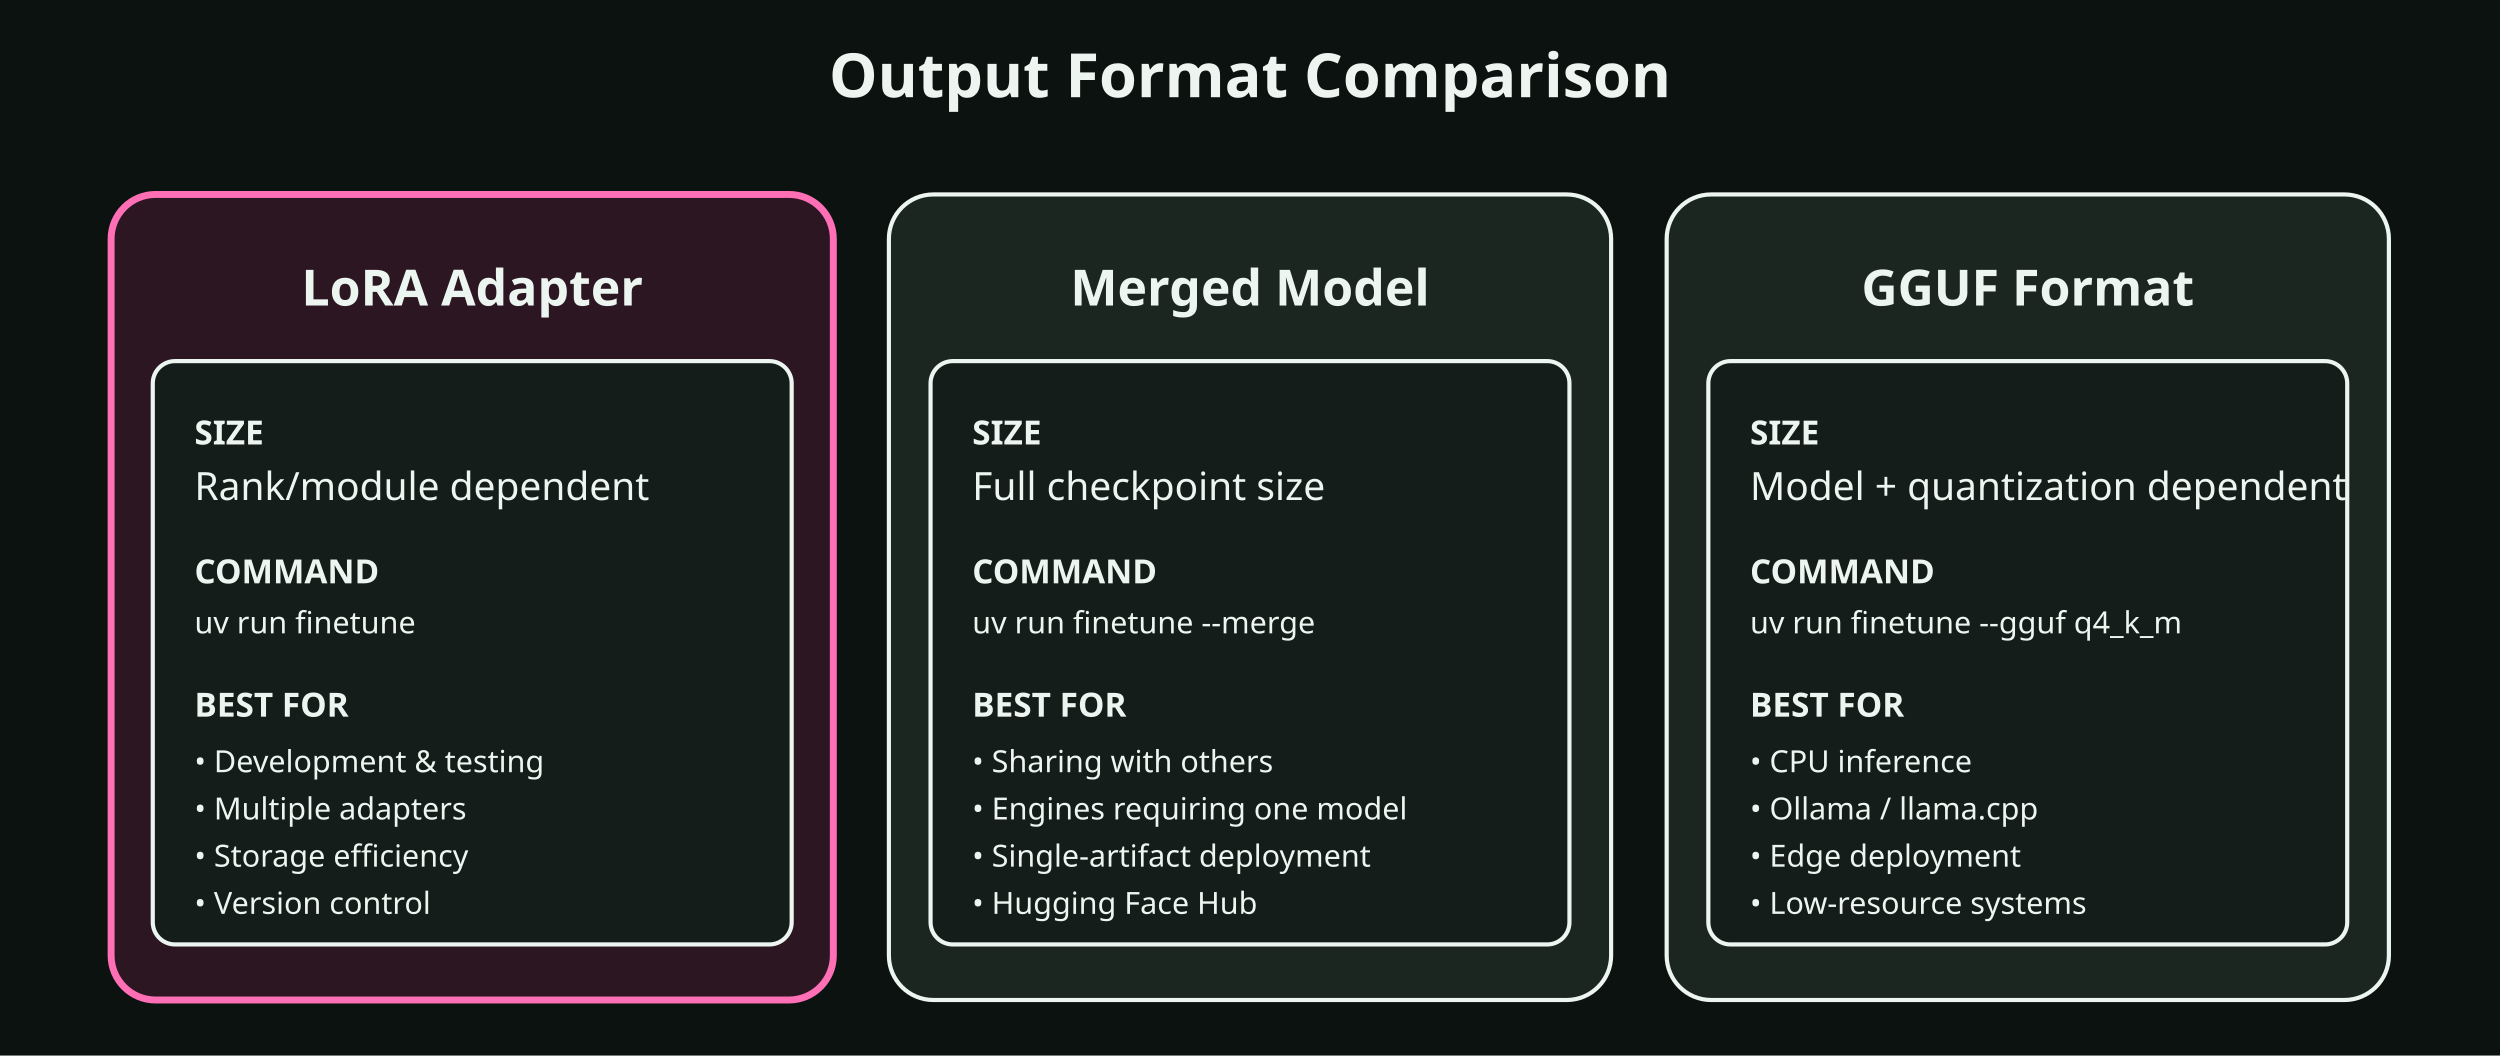
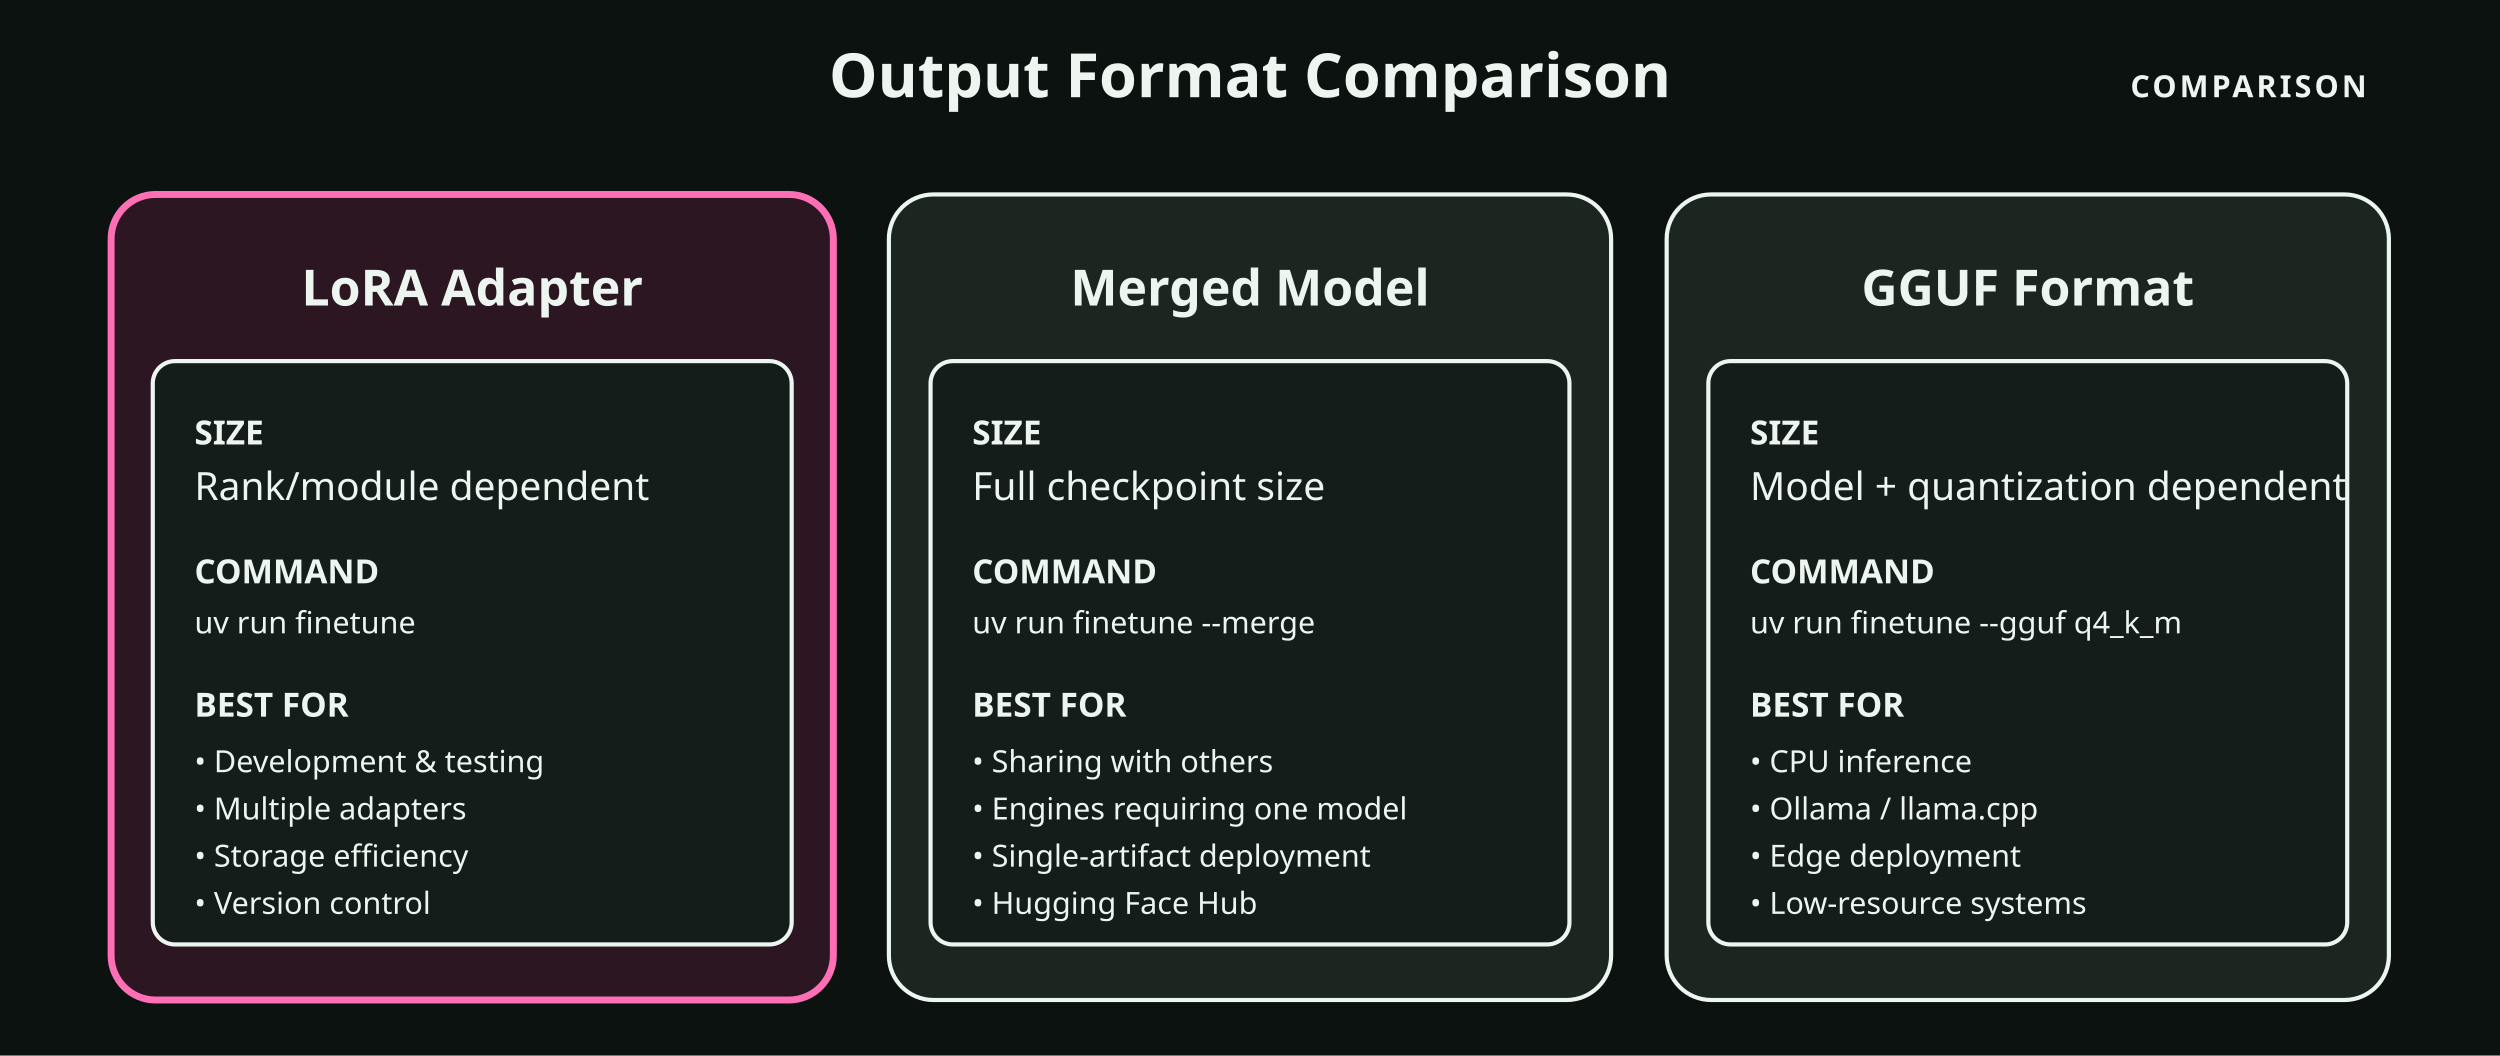
- <svg xmlns="http://www.w3.org/2000/svg" viewBox="0 0 900 380" role="img" aria-label="Output Formats" data-visual-system="byte-diagram-v1" preserveAspectRatio="xMidYMid meet" shape-rendering="geometricPrecision" text-rendering="geometricPrecision" font-family="IBM Plex Sans, ui-sans-serif, system-ui, sans-serif">
+ <svg xmlns="http://www.w3.org/2000/svg" viewBox="0 0 1120 472.89" role="img" aria-label="Output Formats" data-visual-system="byte-diagram-v1" preserveAspectRatio="xMidYMid meet" shape-rendering="geometricPrecision" text-rendering="geometricPrecision" font-family="IBM Plex Sans, ui-sans-serif, system-ui, sans-serif">
  <defs>




  </defs>
  <style data-visual-system="evidence-plate-v1">
    * { animation: none !important; }
    .anim-box, .bar, .bar-text, .seq-item, .t-box, .flow { opacity: 1 !important; transform: none !important; }
    path, line, polyline { stroke-linecap: round; stroke-linejoin: round; }
  </style>
-   <rect width="900" height="380" fill="#0C1210" />
-   <text x="450" y="35" text-anchor="middle" fill="#EDF5F0" font-family="IBM Plex Sans, ui-sans-serif, system-ui, sans-serif" font-size="22" font-weight="bold">Output Format Comparison</text>
-   <rect x="40" y="70" width="260" height="290" rx="16" fill="#1B2621" stroke="#FF6FB6" stroke-width="2.5" class="visual-focus" />
-   <text x="170" y="110" text-anchor="middle" fill="#141D19" font-family="IBM Plex Sans, ui-sans-serif, system-ui, sans-serif" font-size="18" font-weight="bold">LoRA Adapter</text>
-   <rect x="55" y="130" width="230" height="210" rx="8" fill="#141D19" stroke="#EDF5F0" stroke-width="1.5" />
-   <text x="70" y="160" fill="#EDF5F0" font-family="IBM Plex Sans, ui-sans-serif, system-ui, sans-serif" font-size="12" font-weight="600">SIZE</text>
-   <text x="70" y="180" fill="#EDF5F0" font-family="IBM Plex Sans, ui-sans-serif, system-ui, sans-serif" font-size="14">Rank/module dependent</text>
-   <text x="70" y="210" fill="#EDF5F0" font-family="IBM Plex Sans, ui-sans-serif, system-ui, sans-serif" font-size="12" font-weight="600">COMMAND</text>
-   <text x="70" y="228" fill="#EDF5F0" font-family="IBM Plex Sans, ui-sans-serif, system-ui, sans-serif" font-size="11">uv run finetune</text>
-   <text x="70" y="258" fill="#EDF5F0" font-family="IBM Plex Sans, ui-sans-serif, system-ui, sans-serif" font-size="12" font-weight="600">BEST FOR</text>
-   <text x="70" y="278" fill="#EDF5F0" font-family="IBM Plex Sans, ui-sans-serif, system-ui, sans-serif" font-size="11">• Development &amp; testing</text>
-   <text x="70" y="295" fill="#EDF5F0" font-family="IBM Plex Sans, ui-sans-serif, system-ui, sans-serif" font-size="11">• Multiple adapters</text>
-   <text x="70" y="312" fill="#EDF5F0" font-family="IBM Plex Sans, ui-sans-serif, system-ui, sans-serif" font-size="11">• Storage efficiency</text>
-   <text x="70" y="329" fill="#EDF5F0" font-family="IBM Plex Sans, ui-sans-serif, system-ui, sans-serif" font-size="11">• Version control</text>
-   <rect x="320" y="70" width="260" height="290" rx="16" fill="#1B2621" stroke="#EDF5F0" stroke-width="1.5" />
-   <text x="450" y="110" text-anchor="middle" fill="#141D19" font-family="IBM Plex Sans, ui-sans-serif, system-ui, sans-serif" font-size="18" font-weight="bold">Merged Model</text>
-   <rect x="335" y="130" width="230" height="210" rx="8" fill="#141D19" stroke="#EDF5F0" stroke-width="1.5" />
-   <text x="350" y="160" fill="#EDF5F0" font-family="IBM Plex Sans, ui-sans-serif, system-ui, sans-serif" font-size="12" font-weight="600">SIZE</text>
-   <text x="350" y="180" fill="#EDF5F0" font-family="IBM Plex Sans, ui-sans-serif, system-ui, sans-serif" font-size="14">Full checkpoint size</text>
-   <text x="350" y="210" fill="#EDF5F0" font-family="IBM Plex Sans, ui-sans-serif, system-ui, sans-serif" font-size="12" font-weight="600">COMMAND</text>
-   <text x="350" y="228" fill="#EDF5F0" font-family="IBM Plex Sans, ui-sans-serif, system-ui, sans-serif" font-size="11">uv run finetune --merge</text>
-   <text x="350" y="258" fill="#EDF5F0" font-family="IBM Plex Sans, ui-sans-serif, system-ui, sans-serif" font-size="12" font-weight="600">BEST FOR</text>
-   <text x="350" y="278" fill="#EDF5F0" font-family="IBM Plex Sans, ui-sans-serif, system-ui, sans-serif" font-size="11">• Sharing with others</text>
-   <text x="350" y="295" fill="#EDF5F0" font-family="IBM Plex Sans, ui-sans-serif, system-ui, sans-serif" font-size="11">• Engines requiring one model</text>
-   <text x="350" y="312" fill="#EDF5F0" font-family="IBM Plex Sans, ui-sans-serif, system-ui, sans-serif" font-size="11">• Single-artifact deployment</text>
-   <text x="350" y="329" fill="#EDF5F0" font-family="IBM Plex Sans, ui-sans-serif, system-ui, sans-serif" font-size="11">• Hugging Face Hub</text>
-   <rect x="600" y="70" width="260" height="290" rx="16" fill="#1B2621" stroke="#EDF5F0" stroke-width="1.5" />
-   <text x="730" y="110" text-anchor="middle" fill="#141D19" font-family="IBM Plex Sans, ui-sans-serif, system-ui, sans-serif" font-size="18" font-weight="bold">GGUF Format</text>
-   <rect x="615" y="130" width="230" height="210" rx="8" fill="#141D19" stroke="#EDF5F0" stroke-width="1.5" />
-   <text x="630" y="160" fill="#EDF5F0" font-family="IBM Plex Sans, ui-sans-serif, system-ui, sans-serif" font-size="12" font-weight="600">SIZE</text>
-   <text x="630" y="180" fill="#EDF5F0" font-family="IBM Plex Sans, ui-sans-serif, system-ui, sans-serif" font-size="14">Model + quantization dependent</text>
-   <text x="630" y="210" fill="#EDF5F0" font-family="IBM Plex Sans, ui-sans-serif, system-ui, sans-serif" font-size="12" font-weight="600">COMMAND</text>
-   <text x="630" y="228" fill="#EDF5F0" font-family="IBM Plex Sans, ui-sans-serif, system-ui, sans-serif" font-size="11">uv run finetune --gguf q4_k_m</text>
-   <text x="630" y="258" fill="#EDF5F0" font-family="IBM Plex Sans, ui-sans-serif, system-ui, sans-serif" font-size="12" font-weight="600">BEST FOR</text>
-   <text x="630" y="278" fill="#EDF5F0" font-family="IBM Plex Sans, ui-sans-serif, system-ui, sans-serif" font-size="11">• CPU inference</text>
-   <text x="630" y="295" fill="#EDF5F0" font-family="IBM Plex Sans, ui-sans-serif, system-ui, sans-serif" font-size="11">• Ollama / llama.cpp</text>
-   <text x="630" y="312" fill="#EDF5F0" font-family="IBM Plex Sans, ui-sans-serif, system-ui, sans-serif" font-size="11">• Edge deployment</text>
-   <text x="630" y="329" fill="#EDF5F0" font-family="IBM Plex Sans, ui-sans-serif, system-ui, sans-serif" font-size="11">• Low-resource systems</text>
+   <rect width="1120" height="472.89" fill="#0C1210" />
+   <g transform="scale(1.244444)">
+     <text class="diagram-kind" x="852" y="35" text-anchor="end" fill="#A8B8AF">COMPARISON</text>
+     <text class="diagram-name" x="450" y="35" text-anchor="middle" fill="#EDF5F0" font-family="IBM Plex Sans, ui-sans-serif, system-ui, sans-serif" font-size="22" font-weight="bold">Output Format Comparison</text>
+     <rect x="40" y="70" width="260" height="290" rx="16" fill="#1B2621" stroke="#FF6FB6" stroke-width="2.5" class="visual-focus" />
+     <text class="diagram-name" x="170" y="110" text-anchor="middle" fill="#141D19" font-family="IBM Plex Sans, ui-sans-serif, system-ui, sans-serif" font-size="18" font-weight="bold">LoRA Adapter</text>
+     <rect x="55" y="130" width="230" height="210" rx="8" fill="#141D19" stroke="#EDF5F0" stroke-width="1.5" />
+     <text x="70" y="160" fill="#EDF5F0" font-family="IBM Plex Sans, ui-sans-serif, system-ui, sans-serif" font-size="12" font-weight="600">SIZE</text>
+     <text x="70" y="180" fill="#EDF5F0" font-family="IBM Plex Sans, ui-sans-serif, system-ui, sans-serif" font-size="14">Rank/module dependent</text>
+     <text x="70" y="210" fill="#EDF5F0" font-family="IBM Plex Sans, ui-sans-serif, system-ui, sans-serif" font-size="12" font-weight="600">COMMAND</text>
+     <text x="70" y="228" fill="#EDF5F0" font-family="IBM Plex Sans, ui-sans-serif, system-ui, sans-serif" font-size="11">uv run finetune</text>
+     <text x="70" y="258" fill="#EDF5F0" font-family="IBM Plex Sans, ui-sans-serif, system-ui, sans-serif" font-size="12" font-weight="600">BEST FOR</text>
+     <text x="70" y="278" fill="#EDF5F0" font-family="IBM Plex Sans, ui-sans-serif, system-ui, sans-serif" font-size="11">• Development &amp; testing</text>
+     <text x="70" y="295" fill="#EDF5F0" font-family="IBM Plex Sans, ui-sans-serif, system-ui, sans-serif" font-size="11">• Multiple adapters</text>
+     <text x="70" y="312" fill="#EDF5F0" font-family="IBM Plex Sans, ui-sans-serif, system-ui, sans-serif" font-size="11">• Storage efficiency</text>
+     <text x="70" y="329" fill="#EDF5F0" font-family="IBM Plex Sans, ui-sans-serif, system-ui, sans-serif" font-size="11">• Version control</text>
+     <rect x="320" y="70" width="260" height="290" rx="16" fill="#1B2621" stroke="#EDF5F0" stroke-width="1.5" />
+     <text x="450" y="110" text-anchor="middle" fill="#141D19" font-family="IBM Plex Sans, ui-sans-serif, system-ui, sans-serif" font-size="18" font-weight="bold">Merged Model</text>
+     <rect x="335" y="130" width="230" height="210" rx="8" fill="#141D19" stroke="#EDF5F0" stroke-width="1.5" />
+     <text x="350" y="160" fill="#EDF5F0" font-family="IBM Plex Sans, ui-sans-serif, system-ui, sans-serif" font-size="12" font-weight="600">SIZE</text>
+     <text x="350" y="180" fill="#EDF5F0" font-family="IBM Plex Sans, ui-sans-serif, system-ui, sans-serif" font-size="14">Full checkpoint size</text>
+     <text x="350" y="210" fill="#EDF5F0" font-family="IBM Plex Sans, ui-sans-serif, system-ui, sans-serif" font-size="12" font-weight="600">COMMAND</text>
+     <text x="350" y="228" fill="#EDF5F0" font-family="IBM Plex Sans, ui-sans-serif, system-ui, sans-serif" font-size="11">uv run finetune --merge</text>
+     <text x="350" y="258" fill="#EDF5F0" font-family="IBM Plex Sans, ui-sans-serif, system-ui, sans-serif" font-size="12" font-weight="600">BEST FOR</text>
+     <text x="350" y="278" fill="#EDF5F0" font-family="IBM Plex Sans, ui-sans-serif, system-ui, sans-serif" font-size="11">• Sharing with others</text>
+     <text x="350" y="295" fill="#EDF5F0" font-family="IBM Plex Sans, ui-sans-serif, system-ui, sans-serif" font-size="11">• Engines requiring one model</text>
+     <text x="350" y="312" fill="#EDF5F0" font-family="IBM Plex Sans, ui-sans-serif, system-ui, sans-serif" font-size="11">• Single-artifact deployment</text>
+     <text x="350" y="329" fill="#EDF5F0" font-family="IBM Plex Sans, ui-sans-serif, system-ui, sans-serif" font-size="11">• Hugging Face Hub</text>
+     <rect x="600" y="70" width="260" height="290" rx="16" fill="#1B2621" stroke="#EDF5F0" stroke-width="1.5" />
+     <text x="730" y="110" text-anchor="middle" fill="#141D19" font-family="IBM Plex Sans, ui-sans-serif, system-ui, sans-serif" font-size="18" font-weight="bold">GGUF Format</text>
+     <rect x="615" y="130" width="230" height="210" rx="8" fill="#141D19" stroke="#EDF5F0" stroke-width="1.5" />
+     <text x="630" y="160" fill="#EDF5F0" font-family="IBM Plex Sans, ui-sans-serif, system-ui, sans-serif" font-size="12" font-weight="600">SIZE</text>
+     <text x="630" y="180" fill="#EDF5F0" font-family="IBM Plex Sans, ui-sans-serif, system-ui, sans-serif" font-size="14">Model + quantization dependent</text>
+     <text x="630" y="210" fill="#EDF5F0" font-family="IBM Plex Sans, ui-sans-serif, system-ui, sans-serif" font-size="12" font-weight="600">COMMAND</text>
+     <text x="630" y="228" fill="#EDF5F0" font-family="IBM Plex Sans, ui-sans-serif, system-ui, sans-serif" font-size="11">uv run finetune --gguf q4_k_m</text>
+     <text x="630" y="258" fill="#EDF5F0" font-family="IBM Plex Sans, ui-sans-serif, system-ui, sans-serif" font-size="12" font-weight="600">BEST FOR</text>
+     <text x="630" y="278" fill="#EDF5F0" font-family="IBM Plex Sans, ui-sans-serif, system-ui, sans-serif" font-size="11">• CPU inference</text>
+     <text x="630" y="295" fill="#EDF5F0" font-family="IBM Plex Sans, ui-sans-serif, system-ui, sans-serif" font-size="11">• Ollama / llama.cpp</text>
+     <text x="630" y="312" fill="#EDF5F0" font-family="IBM Plex Sans, ui-sans-serif, system-ui, sans-serif" font-size="11">• Edge deployment</text>
+     <text x="630" y="329" fill="#EDF5F0" font-family="IBM Plex Sans, ui-sans-serif, system-ui, sans-serif" font-size="11">• Low-resource systems</text>
+   </g>
  <style data-visual-system="byte-diagram-v1">
    * { animation: none !important; }
    path, line, polyline { stroke-linecap: round; stroke-linejoin: round; }
+     .diagram-kind { font-family: "IBM Plex Mono", ui-monospace, monospace !important; font-size: 11px; font-weight: 600; letter-spacing: 1.3px; }
+     .diagram-name { font-family: "Space Grotesk", ui-sans-serif, system-ui, sans-serif !important; font-weight: 600; }
    text { font-family: "IBM Plex Sans", ui-sans-serif, system-ui, sans-serif !important; fill: #EDF5F0 !important; }
    text[class*="kind"], text[class*="section"], text[class*="tag"], text[class*="step"], text[class*="axis"] { font-family: "IBM Plex Mono", ui-monospace, monospace !important; font-weight: 600; letter-spacing: 1.1px; }
    text[class*="title"], text[class*="heading"], text[class*="name"] { font-family: "Space Grotesk", ui-sans-serif, system-ui, sans-serif !important; font-weight: 600; }
    svg { background: #0C1210; }
    marker polygon, marker path { fill: #A8B8AF !important; stroke: none !important; }
    .visual-focus { fill: #2B1622 !important; stroke: #FF6FB6 !important; stroke-width: 2.5 !important; }
    .visual-focus text { fill: #FF6FB6 !important; }
  </style>
</svg>
